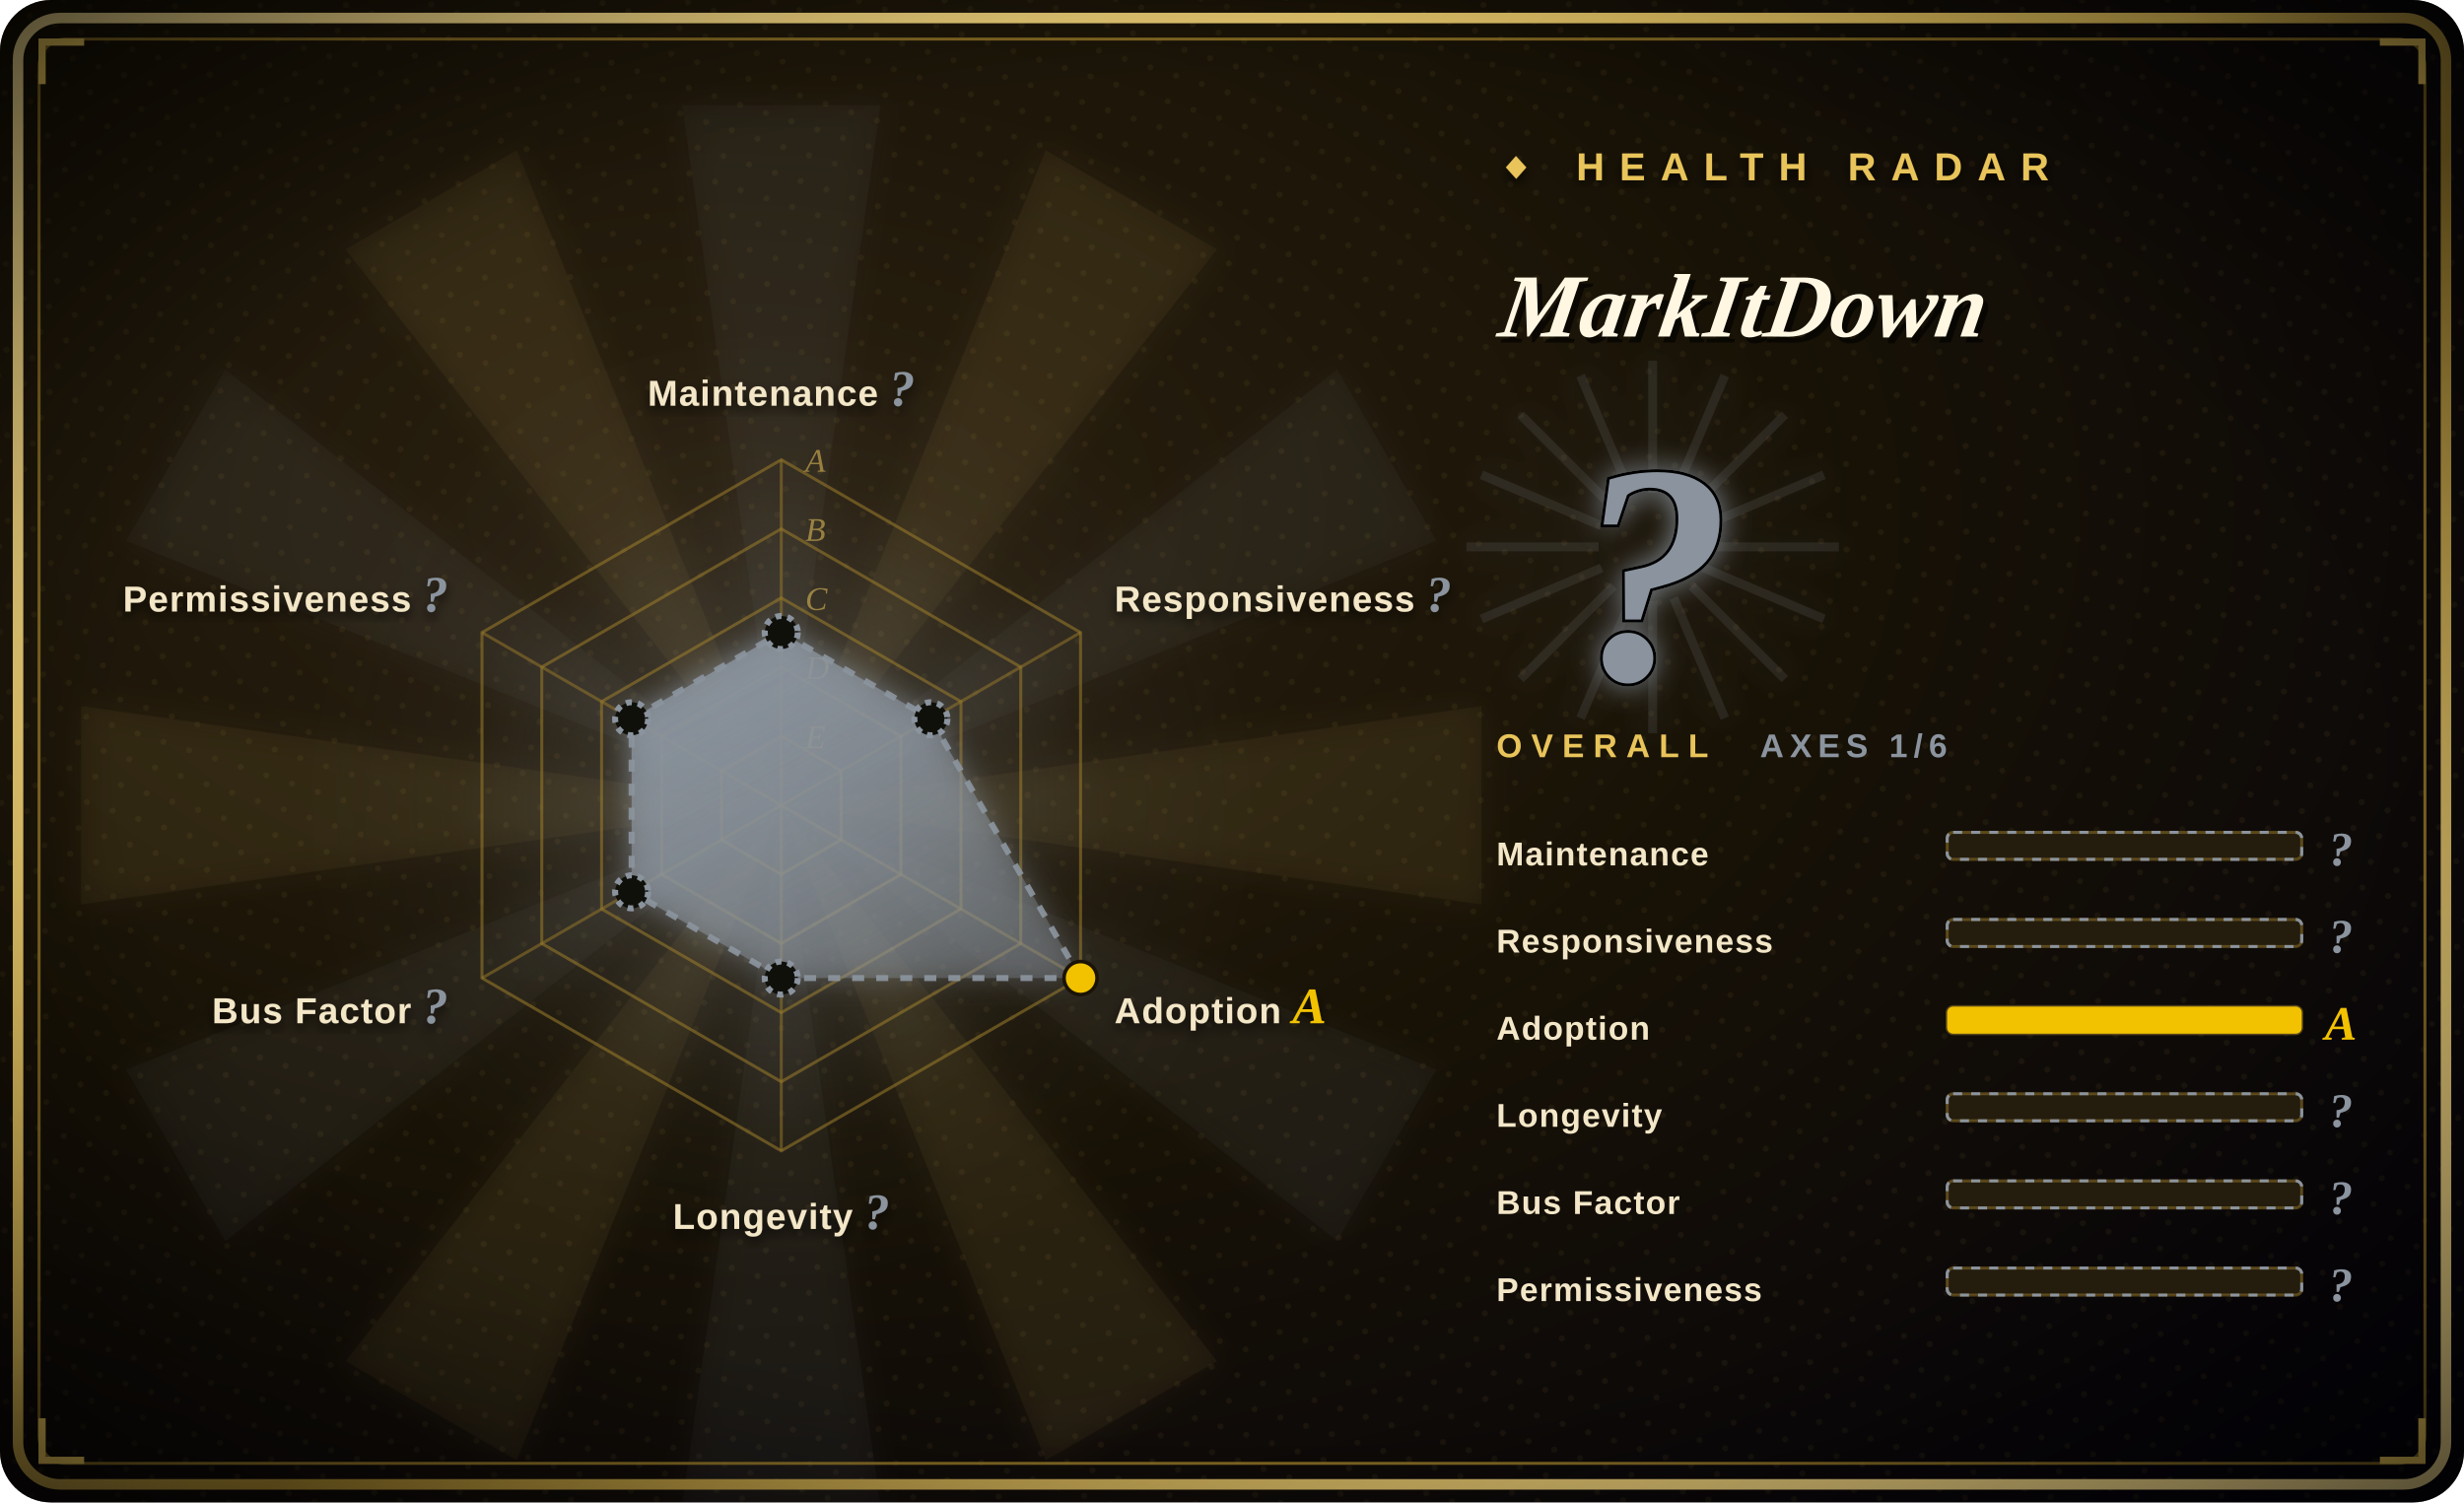
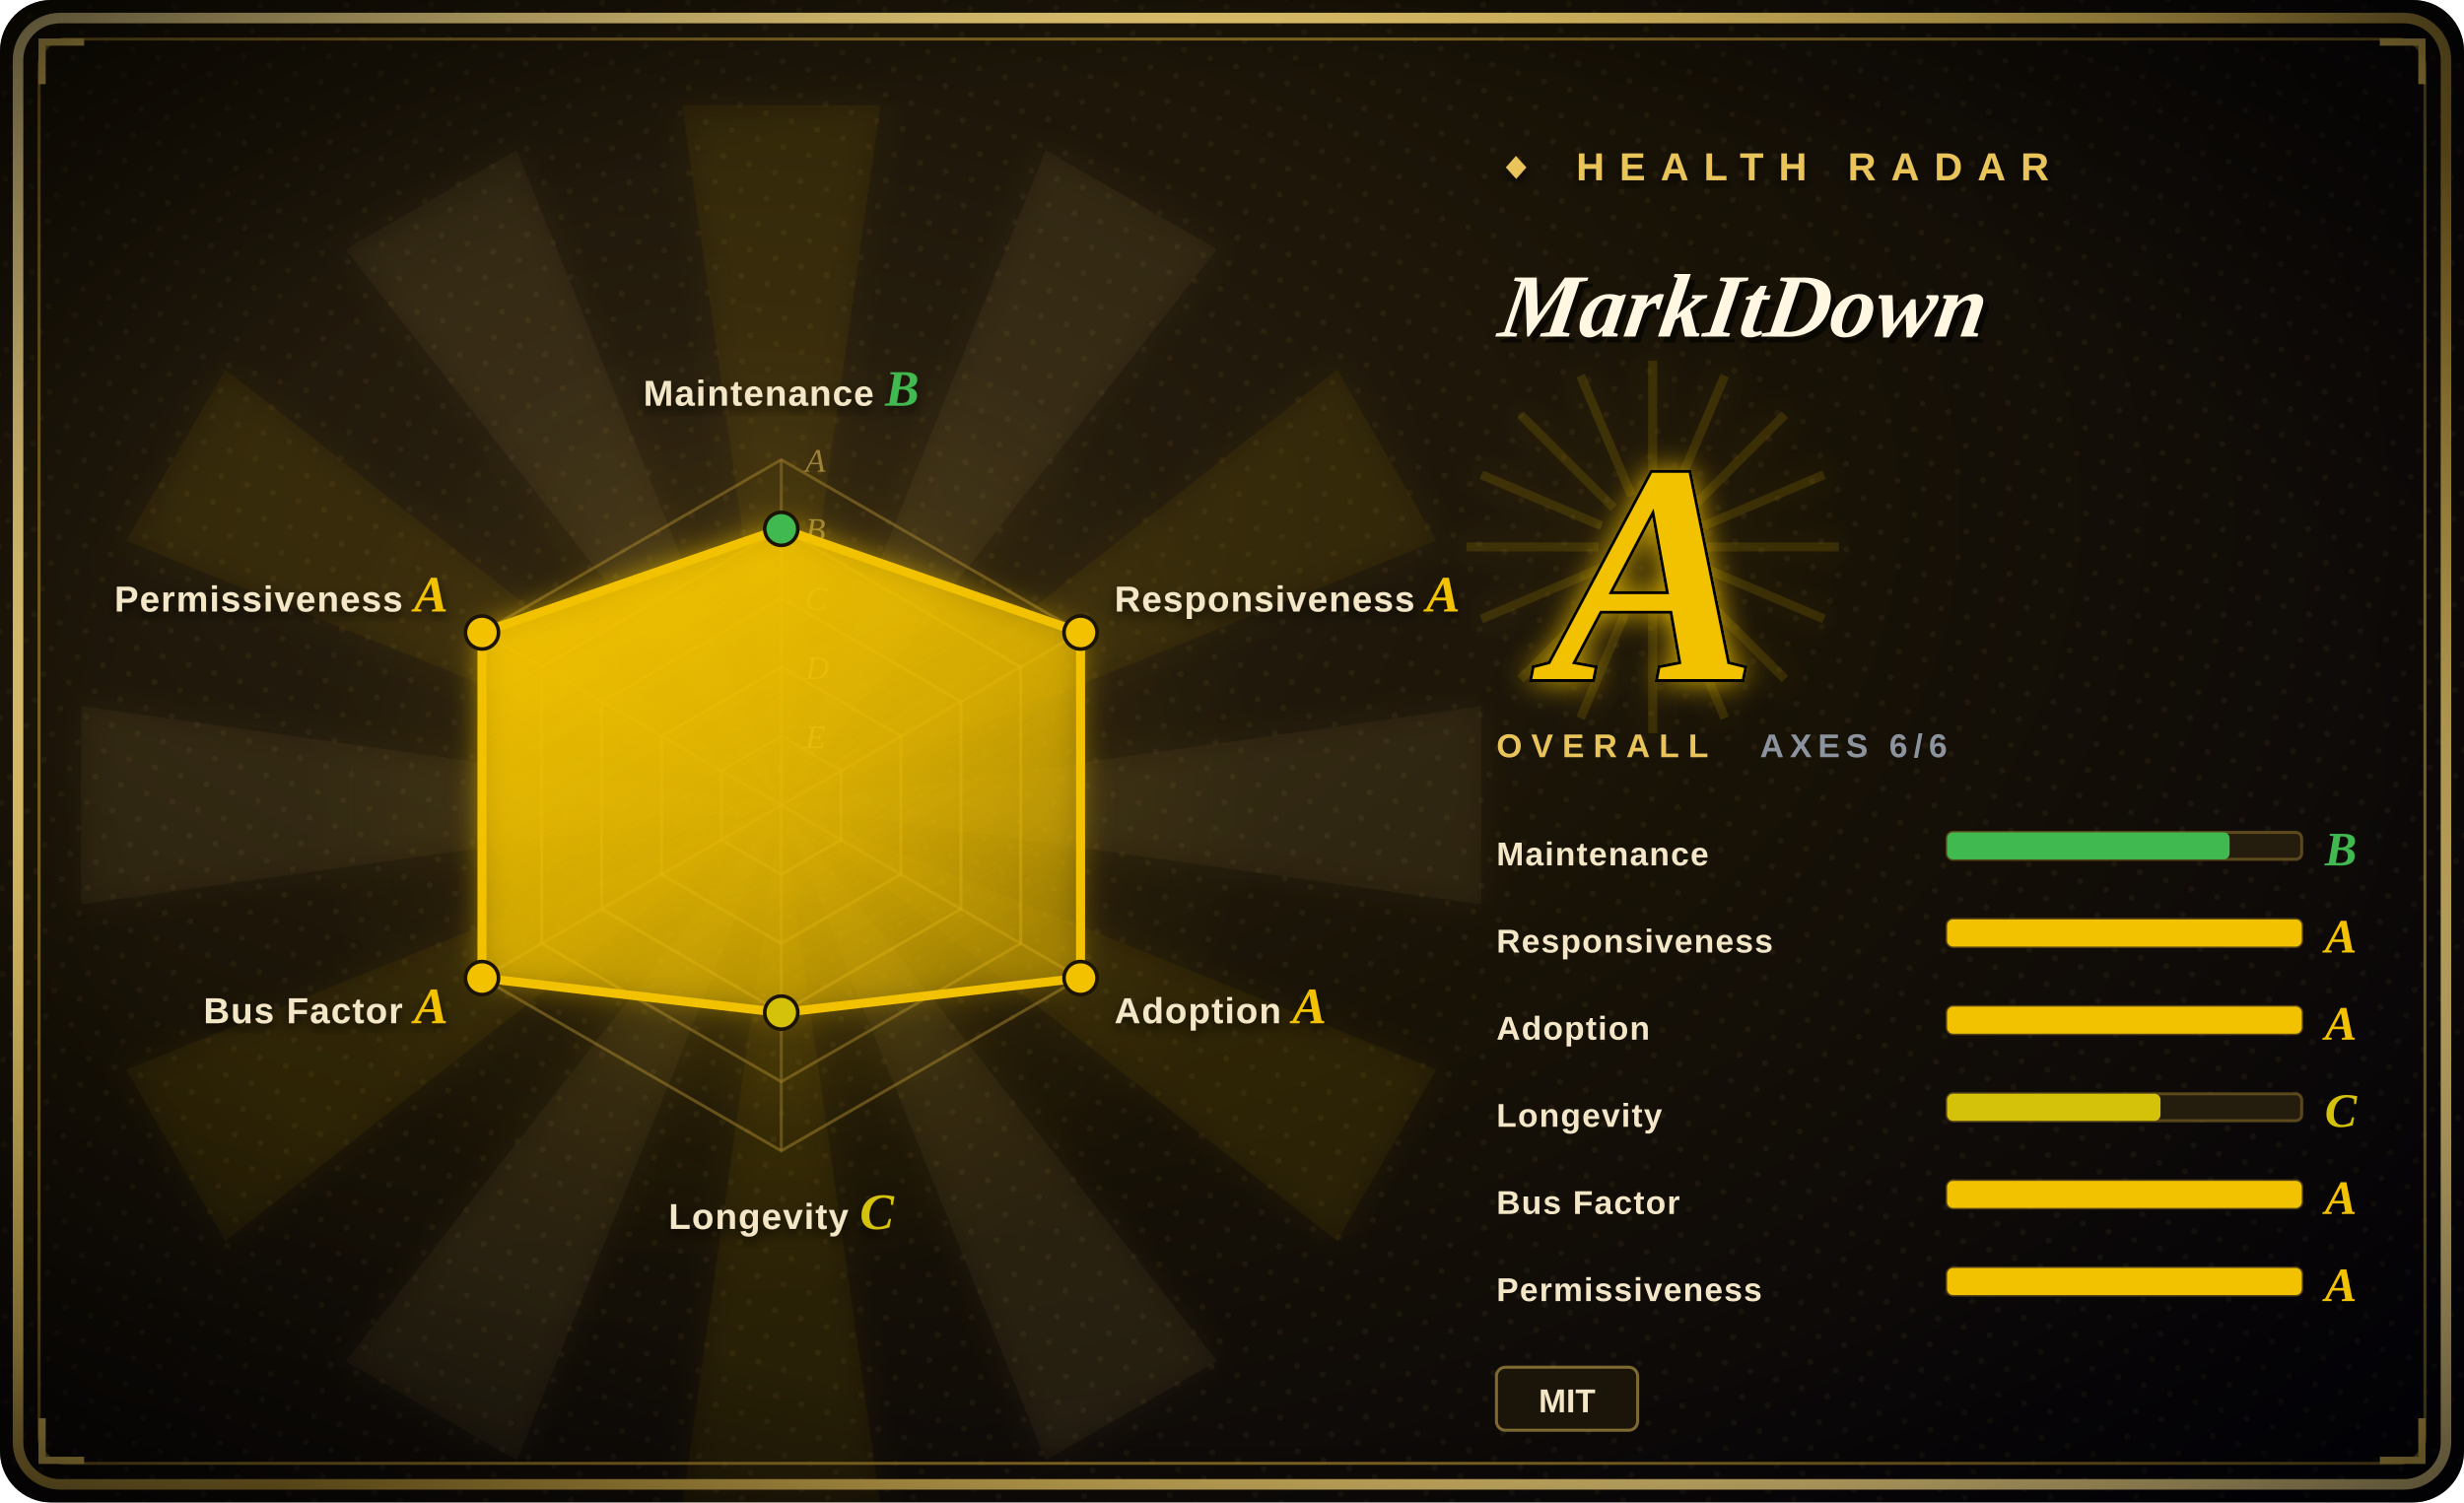
<svg xmlns="http://www.w3.org/2000/svg" width="820" height="500" viewBox="0 0 820 500">
  <defs>
    <radialGradient id="bg" cx="30%" cy="34%" r="90%">
      <stop offset="0%" stop-color="#2a2010" />
      <stop offset="48%" stop-color="#181206" />
      <stop offset="100%" stop-color="#05030a" />
    </radialGradient>
    <radialGradient id="vig" cx="50%" cy="50%" r="72%">
      <stop offset="62%" stop-color="#000000" stop-opacity="0" />
      <stop offset="100%" stop-color="#000000" stop-opacity="0.72" />
    </radialGradient>
    <linearGradient id="frame" x1="0" y1="0" x2="1" y2="1">
      <stop offset="0%" stop-color="#f6dd92" />
      <stop offset="45%" stop-color="#E8C45A" />
      <stop offset="55%" stop-color="#9c7d2a" />
      <stop offset="100%" stop-color="#f6dd92" />
    </linearGradient>
    <linearGradient id="poly" x1="0" y1="0" x2="0.7" y2="1">
-       <stop offset="0%" stop-color="#8B949E" stop-opacity="0.92" />
-       <stop offset="100%" stop-color="#8B949E" stop-opacity="0.34" />
+       <stop offset="0%" stop-color="#F2C200" stop-opacity="0.92" />
+       <stop offset="100%" stop-color="#F2C200" stop-opacity="0.34" />
    </linearGradient>
    <radialGradient id="halo" cx="50%" cy="50%" r="50%">
-       <stop offset="0%" stop-color="#8B949E" stop-opacity="0.34" />
-       <stop offset="68%" stop-color="#8B949E" stop-opacity="0.04" />
-       <stop offset="100%" stop-color="#8B949E" stop-opacity="0" />
+       <stop offset="0%" stop-color="#F2C200" stop-opacity="0.34" />
+       <stop offset="68%" stop-color="#F2C200" stop-opacity="0.04" />
+       <stop offset="100%" stop-color="#F2C200" stop-opacity="0" />
    </radialGradient>
    <filter id="glow" x="-60%" y="-60%" width="220%" height="220%">
      <feGaussianBlur stdDeviation="5" result="b" />
      <feMerge>
        <feMergeNode in="b" />
        <feMergeNode in="SourceGraphic" />
      </feMerge>
    </filter>
    <filter id="soft" x="-30%" y="-30%" width="160%" height="160%">
      <feDropShadow dx="0" dy="2" stdDeviation="2" flood-color="#000" flood-opacity="0.7" />
    </filter>
    <pattern id="halftone" width="9" height="9" patternUnits="userSpaceOnUse" patternTransform="rotate(18)">
      <circle cx="2" cy="2" r="1" fill="#E8C45A" fill-opacity="0.06" />
    </pattern>
  </defs>
  <rect width="820" height="500" rx="17" fill="url(#bg)" />
  <rect width="820" height="500" rx="17" fill="url(#halftone)" />
  <g opacity="0.5" filter="url(#glow)">
    <path d="M260,268 L493,235 L493,301 Z" fill="#E8C45A" fill-opacity="0.10" />
-     <path d="M260,268 L478,356 L445,413 Z" fill="#8B949E" fill-opacity="0.10" />
+     <path d="M260,268 L478,356 L445,413 Z" fill="#F2C200" fill-opacity="0.10" />
    <path d="M260,268 L405,453 L348,486 Z" fill="#E8C45A" fill-opacity="0.10" />
-     <path d="M260,268 L293,501 L227,501 Z" fill="#8B949E" fill-opacity="0.10" />
+     <path d="M260,268 L293,501 L227,501 Z" fill="#F2C200" fill-opacity="0.10" />
    <path d="M260,268 L172,486 L115,453 Z" fill="#E8C45A" fill-opacity="0.10" />
-     <path d="M260,268 L75,413 L42,356 Z" fill="#8B949E" fill-opacity="0.10" />
+     <path d="M260,268 L75,413 L42,356 Z" fill="#F2C200" fill-opacity="0.10" />
    <path d="M260,268 L27,301 L27,235 Z" fill="#E8C45A" fill-opacity="0.10" />
-     <path d="M260,268 L42,180 L75,123 Z" fill="#8B949E" fill-opacity="0.10" />
+     <path d="M260,268 L42,180 L75,123 Z" fill="#F2C200" fill-opacity="0.10" />
    <path d="M260,268 L115,83 L172,50 Z" fill="#E8C45A" fill-opacity="0.10" />
-     <path d="M260,268 L227,35 L293,35 Z" fill="#8B949E" fill-opacity="0.10" />
+     <path d="M260,268 L227,35 L293,35 Z" fill="#F2C200" fill-opacity="0.10" />
    <path d="M260,268 L348,50 L405,83 Z" fill="#E8C45A" fill-opacity="0.10" />
-     <path d="M260,268 L445,123 L478,180 Z" fill="#8B949E" fill-opacity="0.10" />
+     <path d="M260,268 L445,123 L478,180 Z" fill="#F2C200" fill-opacity="0.10" />
  </g>
  <circle cx="260" cy="268" r="161" fill="url(#halo)" />
  <rect x="6" y="6" width="808" height="488" rx="14" fill="none" stroke="url(#frame)" stroke-width="3.5" />
  <rect x="13" y="13" width="794" height="474" rx="9" fill="none" stroke="#9c7d2a" stroke-width="1" stroke-opacity="0.8" />
  <path d="M14,28 L14,14 L28,14" fill="none" stroke="#E8C45A" stroke-width="2.4" />
  <path d="M806,28 L806,14 L792,14" fill="none" stroke="#E8C45A" stroke-width="2.4" />
  <path d="M14,472 L14,486 L28,486" fill="none" stroke="#E8C45A" stroke-width="2.4" />
  <path d="M806,472 L806,486 L792,486" fill="none" stroke="#E8C45A" stroke-width="2.4" />
  <rect width="820" height="500" rx="17" fill="url(#vig)" />
  <polygon points="260.0,153.0 359.6,210.5 359.6,325.5 260.0,383.0 160.4,325.5 160.4,210.5" fill="none" stroke="#9c7d2a" stroke-opacity="0.55" stroke-width="1" />
  <polygon points="260.0,176.0 339.7,222.0 339.7,314.0 260.0,360.0 180.3,314.0 180.3,222.0" fill="none" stroke="#9c7d2a" stroke-opacity="0.55" stroke-width="1" />
  <polygon points="260.0,199.0 319.8,233.5 319.8,302.5 260.0,337.0 200.2,302.5 200.2,233.5" fill="none" stroke="#9c7d2a" stroke-opacity="0.55" stroke-width="1" />
  <polygon points="260.0,222.0 299.8,245.0 299.8,291.0 260.0,314.0 220.2,291.0 220.2,245.0" fill="none" stroke="#9c7d2a" stroke-opacity="0.55" stroke-width="1" />
  <polygon points="260.0,245.0 279.9,256.5 279.9,279.5 260.0,291.0 240.1,279.5 240.1,256.5" fill="none" stroke="#9c7d2a" stroke-opacity="0.55" stroke-width="1" />
  <line x1="260" y1="268" x2="260.0" y2="153.0" stroke="#9c7d2a" stroke-opacity="0.5" stroke-width="1" />
  <line x1="260" y1="268" x2="359.6" y2="210.5" stroke="#9c7d2a" stroke-opacity="0.5" stroke-width="1" />
  <line x1="260" y1="268" x2="359.6" y2="325.5" stroke="#9c7d2a" stroke-opacity="0.5" stroke-width="1" />
  <line x1="260" y1="268" x2="260.0" y2="383.0" stroke="#9c7d2a" stroke-opacity="0.5" stroke-width="1" />
  <line x1="260" y1="268" x2="160.4" y2="325.5" stroke="#9c7d2a" stroke-opacity="0.5" stroke-width="1" />
  <line x1="260" y1="268" x2="160.4" y2="210.5" stroke="#9c7d2a" stroke-opacity="0.5" stroke-width="1" />
  <text x="268" y="157.0" font-size="11" font-style="italic" fill="#E8C45A" fill-opacity="0.55" font-family="'Georgia','Times New Roman',serif">A</text>
  <text x="268" y="180.0" font-size="11" font-style="italic" fill="#E8C45A" fill-opacity="0.55" font-family="'Georgia','Times New Roman',serif">B</text>
  <text x="268" y="203.0" font-size="11" font-style="italic" fill="#E8C45A" fill-opacity="0.55" font-family="'Georgia','Times New Roman',serif">C</text>
  <text x="268" y="226.0" font-size="11" font-style="italic" fill="#E8C45A" fill-opacity="0.55" font-family="'Georgia','Times New Roman',serif">D</text>
  <text x="268" y="249.0" font-size="11" font-style="italic" fill="#E8C45A" fill-opacity="0.55" font-family="'Georgia','Times New Roman',serif">E</text>
-   <polygon points="260.0,210.5 309.8,239.2 359.6,325.5 260.0,325.5 210.2,296.8 210.2,239.2" fill="url(#poly)" filter="url(#glow)" />
-   <line x1="260.0" y1="210.5" x2="309.8" y2="239.2" stroke="#8B949E" stroke-width="2" stroke-dasharray="4 4" stroke-opacity="0.92" />
-   <line x1="309.8" y1="239.2" x2="359.6" y2="325.5" stroke="#8B949E" stroke-width="2" stroke-dasharray="4 4" stroke-opacity="0.92" />
-   <line x1="359.6" y1="325.5" x2="260.0" y2="325.5" stroke="#8B949E" stroke-width="2" stroke-dasharray="4 4" stroke-opacity="0.92" />
-   <line x1="260.0" y1="325.5" x2="210.2" y2="296.8" stroke="#8B949E" stroke-width="2" stroke-dasharray="4 4" stroke-opacity="0.92" />
-   <line x1="210.2" y1="296.8" x2="210.2" y2="239.2" stroke="#8B949E" stroke-width="2" stroke-dasharray="4 4" stroke-opacity="0.92" />
-   <line x1="210.2" y1="239.2" x2="260.0" y2="210.5" stroke="#8B949E" stroke-width="2" stroke-dasharray="4 4" stroke-opacity="0.92" />
-   <circle cx="260.0" cy="210.5" r="5.5" fill="#10100b" stroke="#8B949E" stroke-width="2" stroke-dasharray="2 2" />
-   <circle cx="309.8" cy="239.2" r="5.5" fill="#10100b" stroke="#8B949E" stroke-width="2" stroke-dasharray="2 2" />
+   <polygon points="260.0,176.0 359.6,210.5 359.6,325.5 260.0,337.0 160.4,325.5 160.4,210.5" fill="url(#poly)" filter="url(#glow)" />
+   <line x1="260.0" y1="176.0" x2="359.6" y2="210.5" stroke="#F2C200" stroke-width="3" />
+   <line x1="359.6" y1="210.5" x2="359.6" y2="325.5" stroke="#F2C200" stroke-width="3" />
+   <line x1="359.6" y1="325.5" x2="260.0" y2="337.0" stroke="#F2C200" stroke-width="3" />
+   <line x1="260.0" y1="337.0" x2="160.4" y2="325.5" stroke="#F2C200" stroke-width="3" />
+   <line x1="160.4" y1="325.5" x2="160.4" y2="210.5" stroke="#F2C200" stroke-width="3" />
+   <line x1="160.4" y1="210.5" x2="260.0" y2="176.0" stroke="#F2C200" stroke-width="3" />
+   <circle cx="260.0" cy="176.0" r="5.5" fill="#3FB950" stroke="#1a1306" stroke-width="1.2" />
+   <circle cx="359.6" cy="210.5" r="5.5" fill="#F2C200" stroke="#1a1306" stroke-width="1.2" />
  <circle cx="359.6" cy="325.5" r="5.5" fill="#F2C200" stroke="#1a1306" stroke-width="1.2" />
-   <circle cx="260.0" cy="325.5" r="5.5" fill="#10100b" stroke="#8B949E" stroke-width="2" stroke-dasharray="2 2" />
-   <circle cx="210.2" cy="296.8" r="5.5" fill="#10100b" stroke="#8B949E" stroke-width="2" stroke-dasharray="2 2" />
-   <circle cx="210.2" cy="239.2" r="5.5" fill="#10100b" stroke="#8B949E" stroke-width="2" stroke-dasharray="2 2" />
-   <text x="260.0" y="135.0" font-size="12" font-weight="900" fill="#f3e7c8" text-anchor="middle" font-family="'Arial Black','Helvetica Neue',Arial,sans-serif" letter-spacing="0.4" filter="url(#soft)">Maintenance <tspan fill="#8B949E" font-family="'Georgia','Times New Roman',serif" font-style="italic" font-size="17">?</tspan>
+   <circle cx="260.0" cy="337.0" r="5.5" fill="#D4C20A" stroke="#1a1306" stroke-width="1.2" />
+   <circle cx="160.4" cy="325.5" r="5.5" fill="#F2C200" stroke="#1a1306" stroke-width="1.2" />
+   <circle cx="160.4" cy="210.5" r="5.5" fill="#F2C200" stroke="#1a1306" stroke-width="1.2" />
+   <text x="260.0" y="135.0" font-size="12" font-weight="900" fill="#f3e7c8" text-anchor="middle" font-family="'Arial Black','Helvetica Neue',Arial,sans-serif" letter-spacing="0.4" filter="url(#soft)">Maintenance <tspan fill="#3FB950" font-family="'Georgia','Times New Roman',serif" font-style="italic" font-size="17">B</tspan>
  </text>
-   <text x="370.9" y="203.5" font-size="12" font-weight="900" fill="#f3e7c8" text-anchor="start" font-family="'Arial Black','Helvetica Neue',Arial,sans-serif" letter-spacing="0.4" filter="url(#soft)">Responsiveness <tspan fill="#8B949E" font-family="'Georgia','Times New Roman',serif" font-style="italic" font-size="17">?</tspan>
+   <text x="370.9" y="203.5" font-size="12" font-weight="900" fill="#f3e7c8" text-anchor="start" font-family="'Arial Black','Helvetica Neue',Arial,sans-serif" letter-spacing="0.4" filter="url(#soft)">Responsiveness <tspan fill="#F2C200" font-family="'Georgia','Times New Roman',serif" font-style="italic" font-size="17">A</tspan>
  </text>
  <text x="370.9" y="340.5" font-size="12" font-weight="900" fill="#f3e7c8" text-anchor="start" font-family="'Arial Black','Helvetica Neue',Arial,sans-serif" letter-spacing="0.4" filter="url(#soft)">Adoption <tspan fill="#F2C200" font-family="'Georgia','Times New Roman',serif" font-style="italic" font-size="17">A</tspan>
  </text>
-   <text x="260.0" y="409.0" font-size="12" font-weight="900" fill="#f3e7c8" text-anchor="middle" font-family="'Arial Black','Helvetica Neue',Arial,sans-serif" letter-spacing="0.4" filter="url(#soft)">Longevity <tspan fill="#8B949E" font-family="'Georgia','Times New Roman',serif" font-style="italic" font-size="17">?</tspan>
+   <text x="260.0" y="409.0" font-size="12" font-weight="900" fill="#f3e7c8" text-anchor="middle" font-family="'Arial Black','Helvetica Neue',Arial,sans-serif" letter-spacing="0.4" filter="url(#soft)">Longevity <tspan fill="#D4C20A" font-family="'Georgia','Times New Roman',serif" font-style="italic" font-size="17">C</tspan>
  </text>
-   <text x="149.1" y="340.5" font-size="12" font-weight="900" fill="#f3e7c8" text-anchor="end" font-family="'Arial Black','Helvetica Neue',Arial,sans-serif" letter-spacing="0.4" filter="url(#soft)">Bus Factor <tspan fill="#8B949E" font-family="'Georgia','Times New Roman',serif" font-style="italic" font-size="17">?</tspan>
+   <text x="149.1" y="340.5" font-size="12" font-weight="900" fill="#f3e7c8" text-anchor="end" font-family="'Arial Black','Helvetica Neue',Arial,sans-serif" letter-spacing="0.4" filter="url(#soft)">Bus Factor <tspan fill="#F2C200" font-family="'Georgia','Times New Roman',serif" font-style="italic" font-size="17">A</tspan>
  </text>
-   <text x="149.1" y="203.5" font-size="12" font-weight="900" fill="#f3e7c8" text-anchor="end" font-family="'Arial Black','Helvetica Neue',Arial,sans-serif" letter-spacing="0.4" filter="url(#soft)">Permissiveness <tspan fill="#8B949E" font-family="'Georgia','Times New Roman',serif" font-style="italic" font-size="17">?</tspan>
+   <text x="149.1" y="203.5" font-size="12" font-weight="900" fill="#f3e7c8" text-anchor="end" font-family="'Arial Black','Helvetica Neue',Arial,sans-serif" letter-spacing="0.4" filter="url(#soft)">Permissiveness <tspan fill="#F2C200" font-family="'Georgia','Times New Roman',serif" font-style="italic" font-size="17">A</tspan>
  </text>
  <text x="498" y="60" font-size="13" letter-spacing="5" fill="#E8C45A" font-weight="900" font-family="'Arial Black','Helvetica Neue',Arial,sans-serif" filter="url(#soft)">◆ HEALTH RADAR</text>
  <g transform="translate(498,112) skewX(-9)">
    <text x="2" y="2" font-size="30" font-weight="900" font-style="italic" fill="#000" fill-opacity="0.6" font-family="'Georgia','Times New Roman',serif">MarkItDown</text>
    <text x="0" y="0" font-size="30" font-weight="900" font-style="italic" fill="#fff7e2" font-family="'Georgia','Times New Roman',serif">MarkItDown</text>
  </g>
  <line x1="498" y1="124" x2="648" y2="124" stroke="url(#frame)" stroke-width="2" />
  <g opacity="0.85" filter="url(#glow)">
-     <line x1="568" y1="182" x2="612" y2="182" stroke="#8B949E" stroke-opacity="0.16" stroke-width="3" />
-     <line x1="567" y1="189" x2="607" y2="206" stroke="#8B949E" stroke-opacity="0.16" stroke-width="3" />
-     <line x1="563" y1="195" x2="594" y2="226" stroke="#8B949E" stroke-opacity="0.16" stroke-width="3" />
-     <line x1="557" y1="199" x2="574" y2="239" stroke="#8B949E" stroke-opacity="0.16" stroke-width="3" />
-     <line x1="550" y1="200" x2="550" y2="244" stroke="#8B949E" stroke-opacity="0.16" stroke-width="3" />
-     <line x1="543" y1="199" x2="526" y2="239" stroke="#8B949E" stroke-opacity="0.16" stroke-width="3" />
-     <line x1="537" y1="195" x2="506" y2="226" stroke="#8B949E" stroke-opacity="0.16" stroke-width="3" />
-     <line x1="533" y1="189" x2="493" y2="206" stroke="#8B949E" stroke-opacity="0.16" stroke-width="3" />
-     <line x1="532" y1="182" x2="488" y2="182" stroke="#8B949E" stroke-opacity="0.16" stroke-width="3" />
-     <line x1="533" y1="175" x2="493" y2="158" stroke="#8B949E" stroke-opacity="0.16" stroke-width="3" />
-     <line x1="537" y1="169" x2="506" y2="138" stroke="#8B949E" stroke-opacity="0.16" stroke-width="3" />
-     <line x1="543" y1="165" x2="526" y2="125" stroke="#8B949E" stroke-opacity="0.16" stroke-width="3" />
-     <line x1="550" y1="164" x2="550" y2="120" stroke="#8B949E" stroke-opacity="0.16" stroke-width="3" />
-     <line x1="557" y1="165" x2="574" y2="125" stroke="#8B949E" stroke-opacity="0.16" stroke-width="3" />
-     <line x1="563" y1="169" x2="594" y2="138" stroke="#8B949E" stroke-opacity="0.16" stroke-width="3" />
-     <line x1="567" y1="175" x2="607" y2="158" stroke="#8B949E" stroke-opacity="0.16" stroke-width="3" />
+     <line x1="568" y1="182" x2="612" y2="182" stroke="#F2C200" stroke-opacity="0.16" stroke-width="3" />
+     <line x1="567" y1="189" x2="607" y2="206" stroke="#F2C200" stroke-opacity="0.16" stroke-width="3" />
+     <line x1="563" y1="195" x2="594" y2="226" stroke="#F2C200" stroke-opacity="0.16" stroke-width="3" />
+     <line x1="557" y1="199" x2="574" y2="239" stroke="#F2C200" stroke-opacity="0.16" stroke-width="3" />
+     <line x1="550" y1="200" x2="550" y2="244" stroke="#F2C200" stroke-opacity="0.16" stroke-width="3" />
+     <line x1="543" y1="199" x2="526" y2="239" stroke="#F2C200" stroke-opacity="0.16" stroke-width="3" />
+     <line x1="537" y1="195" x2="506" y2="226" stroke="#F2C200" stroke-opacity="0.16" stroke-width="3" />
+     <line x1="533" y1="189" x2="493" y2="206" stroke="#F2C200" stroke-opacity="0.16" stroke-width="3" />
+     <line x1="532" y1="182" x2="488" y2="182" stroke="#F2C200" stroke-opacity="0.16" stroke-width="3" />
+     <line x1="533" y1="175" x2="493" y2="158" stroke="#F2C200" stroke-opacity="0.16" stroke-width="3" />
+     <line x1="537" y1="169" x2="506" y2="138" stroke="#F2C200" stroke-opacity="0.16" stroke-width="3" />
+     <line x1="543" y1="165" x2="526" y2="125" stroke="#F2C200" stroke-opacity="0.16" stroke-width="3" />
+     <line x1="550" y1="164" x2="550" y2="120" stroke="#F2C200" stroke-opacity="0.16" stroke-width="3" />
+     <line x1="557" y1="165" x2="574" y2="125" stroke="#F2C200" stroke-opacity="0.16" stroke-width="3" />
+     <line x1="563" y1="169" x2="594" y2="138" stroke="#F2C200" stroke-opacity="0.16" stroke-width="3" />
+     <line x1="567" y1="175" x2="607" y2="158" stroke="#F2C200" stroke-opacity="0.16" stroke-width="3" />
  </g>
-   <text x="550" y="226" font-size="104" font-weight="900" font-style="italic" text-anchor="middle" fill="#8B949E" stroke="#000" stroke-width="2" paint-order="stroke" font-family="'Georgia','Times New Roman',serif" filter="url(#glow)">?</text>
+   <text x="550" y="226" font-size="104" font-weight="900" font-style="italic" text-anchor="middle" fill="#F2C200" stroke="#000" stroke-width="2" paint-order="stroke" font-family="'Georgia','Times New Roman',serif" filter="url(#glow)">A</text>
  <text x="498" y="252" font-size="11" letter-spacing="3" fill="#E8C45A" font-family="'Arial Black','Helvetica Neue',Arial,sans-serif" font-weight="900">OVERALL</text>
-   <text x="648" y="252" font-size="11" letter-spacing="2" fill="#8B949E" font-family="'Arial Black','Helvetica Neue',Arial,sans-serif" font-weight="900" text-anchor="end">AXES 1/6</text>
+   <text x="648" y="252" font-size="11" letter-spacing="2" fill="#8B949E" font-family="'Arial Black','Helvetica Neue',Arial,sans-serif" font-weight="900" text-anchor="end">AXES 6/6</text>
  <text x="498" y="288" font-size="11" font-weight="900" fill="#f3e7c8" font-family="'Arial Black','Helvetica Neue',Arial,sans-serif" letter-spacing="0.4">Maintenance</text>
  <rect x="648" y="277" width="118" height="9" rx="2" fill="#241d0e" stroke="#9c7d2a" stroke-opacity="0.5" />
-   <rect x="648" y="277" width="118" height="9" rx="2" fill="none" stroke="#8B949E" stroke-dasharray="3 3" />
-   <text x="779" y="288" font-size="16" font-weight="900" font-style="italic" fill="#8B949E" font-family="'Georgia','Times New Roman',serif" text-anchor="middle">?</text>
+   <rect x="648" y="277" width="94" height="9" rx="2" fill="#3FB950" />
+   <text x="779" y="288" font-size="16" font-weight="900" font-style="italic" fill="#3FB950" font-family="'Georgia','Times New Roman',serif" text-anchor="middle">B</text>
  <text x="498" y="317" font-size="11" font-weight="900" fill="#f3e7c8" font-family="'Arial Black','Helvetica Neue',Arial,sans-serif" letter-spacing="0.4">Responsiveness</text>
  <rect x="648" y="306" width="118" height="9" rx="2" fill="#241d0e" stroke="#9c7d2a" stroke-opacity="0.5" />
-   <rect x="648" y="306" width="118" height="9" rx="2" fill="none" stroke="#8B949E" stroke-dasharray="3 3" />
-   <text x="779" y="317" font-size="16" font-weight="900" font-style="italic" fill="#8B949E" font-family="'Georgia','Times New Roman',serif" text-anchor="middle">?</text>
+   <rect x="648" y="306" width="118" height="9" rx="2" fill="#F2C200" />
+   <text x="779" y="317" font-size="16" font-weight="900" font-style="italic" fill="#F2C200" font-family="'Georgia','Times New Roman',serif" text-anchor="middle">A</text>
  <text x="498" y="346" font-size="11" font-weight="900" fill="#f3e7c8" font-family="'Arial Black','Helvetica Neue',Arial,sans-serif" letter-spacing="0.4">Adoption</text>
  <rect x="648" y="335" width="118" height="9" rx="2" fill="#241d0e" stroke="#9c7d2a" stroke-opacity="0.5" />
  <rect x="648" y="335" width="118" height="9" rx="2" fill="#F2C200" />
  <text x="779" y="346" font-size="16" font-weight="900" font-style="italic" fill="#F2C200" font-family="'Georgia','Times New Roman',serif" text-anchor="middle">A</text>
  <text x="498" y="375" font-size="11" font-weight="900" fill="#f3e7c8" font-family="'Arial Black','Helvetica Neue',Arial,sans-serif" letter-spacing="0.4">Longevity</text>
  <rect x="648" y="364" width="118" height="9" rx="2" fill="#241d0e" stroke="#9c7d2a" stroke-opacity="0.5" />
-   <rect x="648" y="364" width="118" height="9" rx="2" fill="none" stroke="#8B949E" stroke-dasharray="3 3" />
-   <text x="779" y="375" font-size="16" font-weight="900" font-style="italic" fill="#8B949E" font-family="'Georgia','Times New Roman',serif" text-anchor="middle">?</text>
+   <rect x="648" y="364" width="71" height="9" rx="2" fill="#D4C20A" />
+   <text x="779" y="375" font-size="16" font-weight="900" font-style="italic" fill="#D4C20A" font-family="'Georgia','Times New Roman',serif" text-anchor="middle">C</text>
  <text x="498" y="404" font-size="11" font-weight="900" fill="#f3e7c8" font-family="'Arial Black','Helvetica Neue',Arial,sans-serif" letter-spacing="0.4">Bus Factor</text>
  <rect x="648" y="393" width="118" height="9" rx="2" fill="#241d0e" stroke="#9c7d2a" stroke-opacity="0.5" />
-   <rect x="648" y="393" width="118" height="9" rx="2" fill="none" stroke="#8B949E" stroke-dasharray="3 3" />
-   <text x="779" y="404" font-size="16" font-weight="900" font-style="italic" fill="#8B949E" font-family="'Georgia','Times New Roman',serif" text-anchor="middle">?</text>
+   <rect x="648" y="393" width="118" height="9" rx="2" fill="#F2C200" />
+   <text x="779" y="404" font-size="16" font-weight="900" font-style="italic" fill="#F2C200" font-family="'Georgia','Times New Roman',serif" text-anchor="middle">A</text>
  <text x="498" y="433" font-size="11" font-weight="900" fill="#f3e7c8" font-family="'Arial Black','Helvetica Neue',Arial,sans-serif" letter-spacing="0.4">Permissiveness</text>
  <rect x="648" y="422" width="118" height="9" rx="2" fill="#241d0e" stroke="#9c7d2a" stroke-opacity="0.5" />
-   <rect x="648" y="422" width="118" height="9" rx="2" fill="none" stroke="#8B949E" stroke-dasharray="3 3" />
-   <text x="779" y="433" font-size="16" font-weight="900" font-style="italic" fill="#8B949E" font-family="'Georgia','Times New Roman',serif" text-anchor="middle">?</text>
+   <rect x="648" y="422" width="118" height="9" rx="2" fill="#F2C200" />
+   <text x="779" y="433" font-size="16" font-weight="900" font-style="italic" fill="#F2C200" font-family="'Georgia','Times New Roman',serif" text-anchor="middle">A</text>
+   <rect x="498" y="455" width="47" height="21" rx="3" fill="#1b1408" stroke="#E8C45A" stroke-opacity="0.5" />
+   <text x="521.5" y="470" font-size="11" font-weight="700" fill="#f3e7c8" text-anchor="middle" font-family="'Arial Black','Helvetica Neue',Arial,sans-serif">MIT</text>
</svg>
